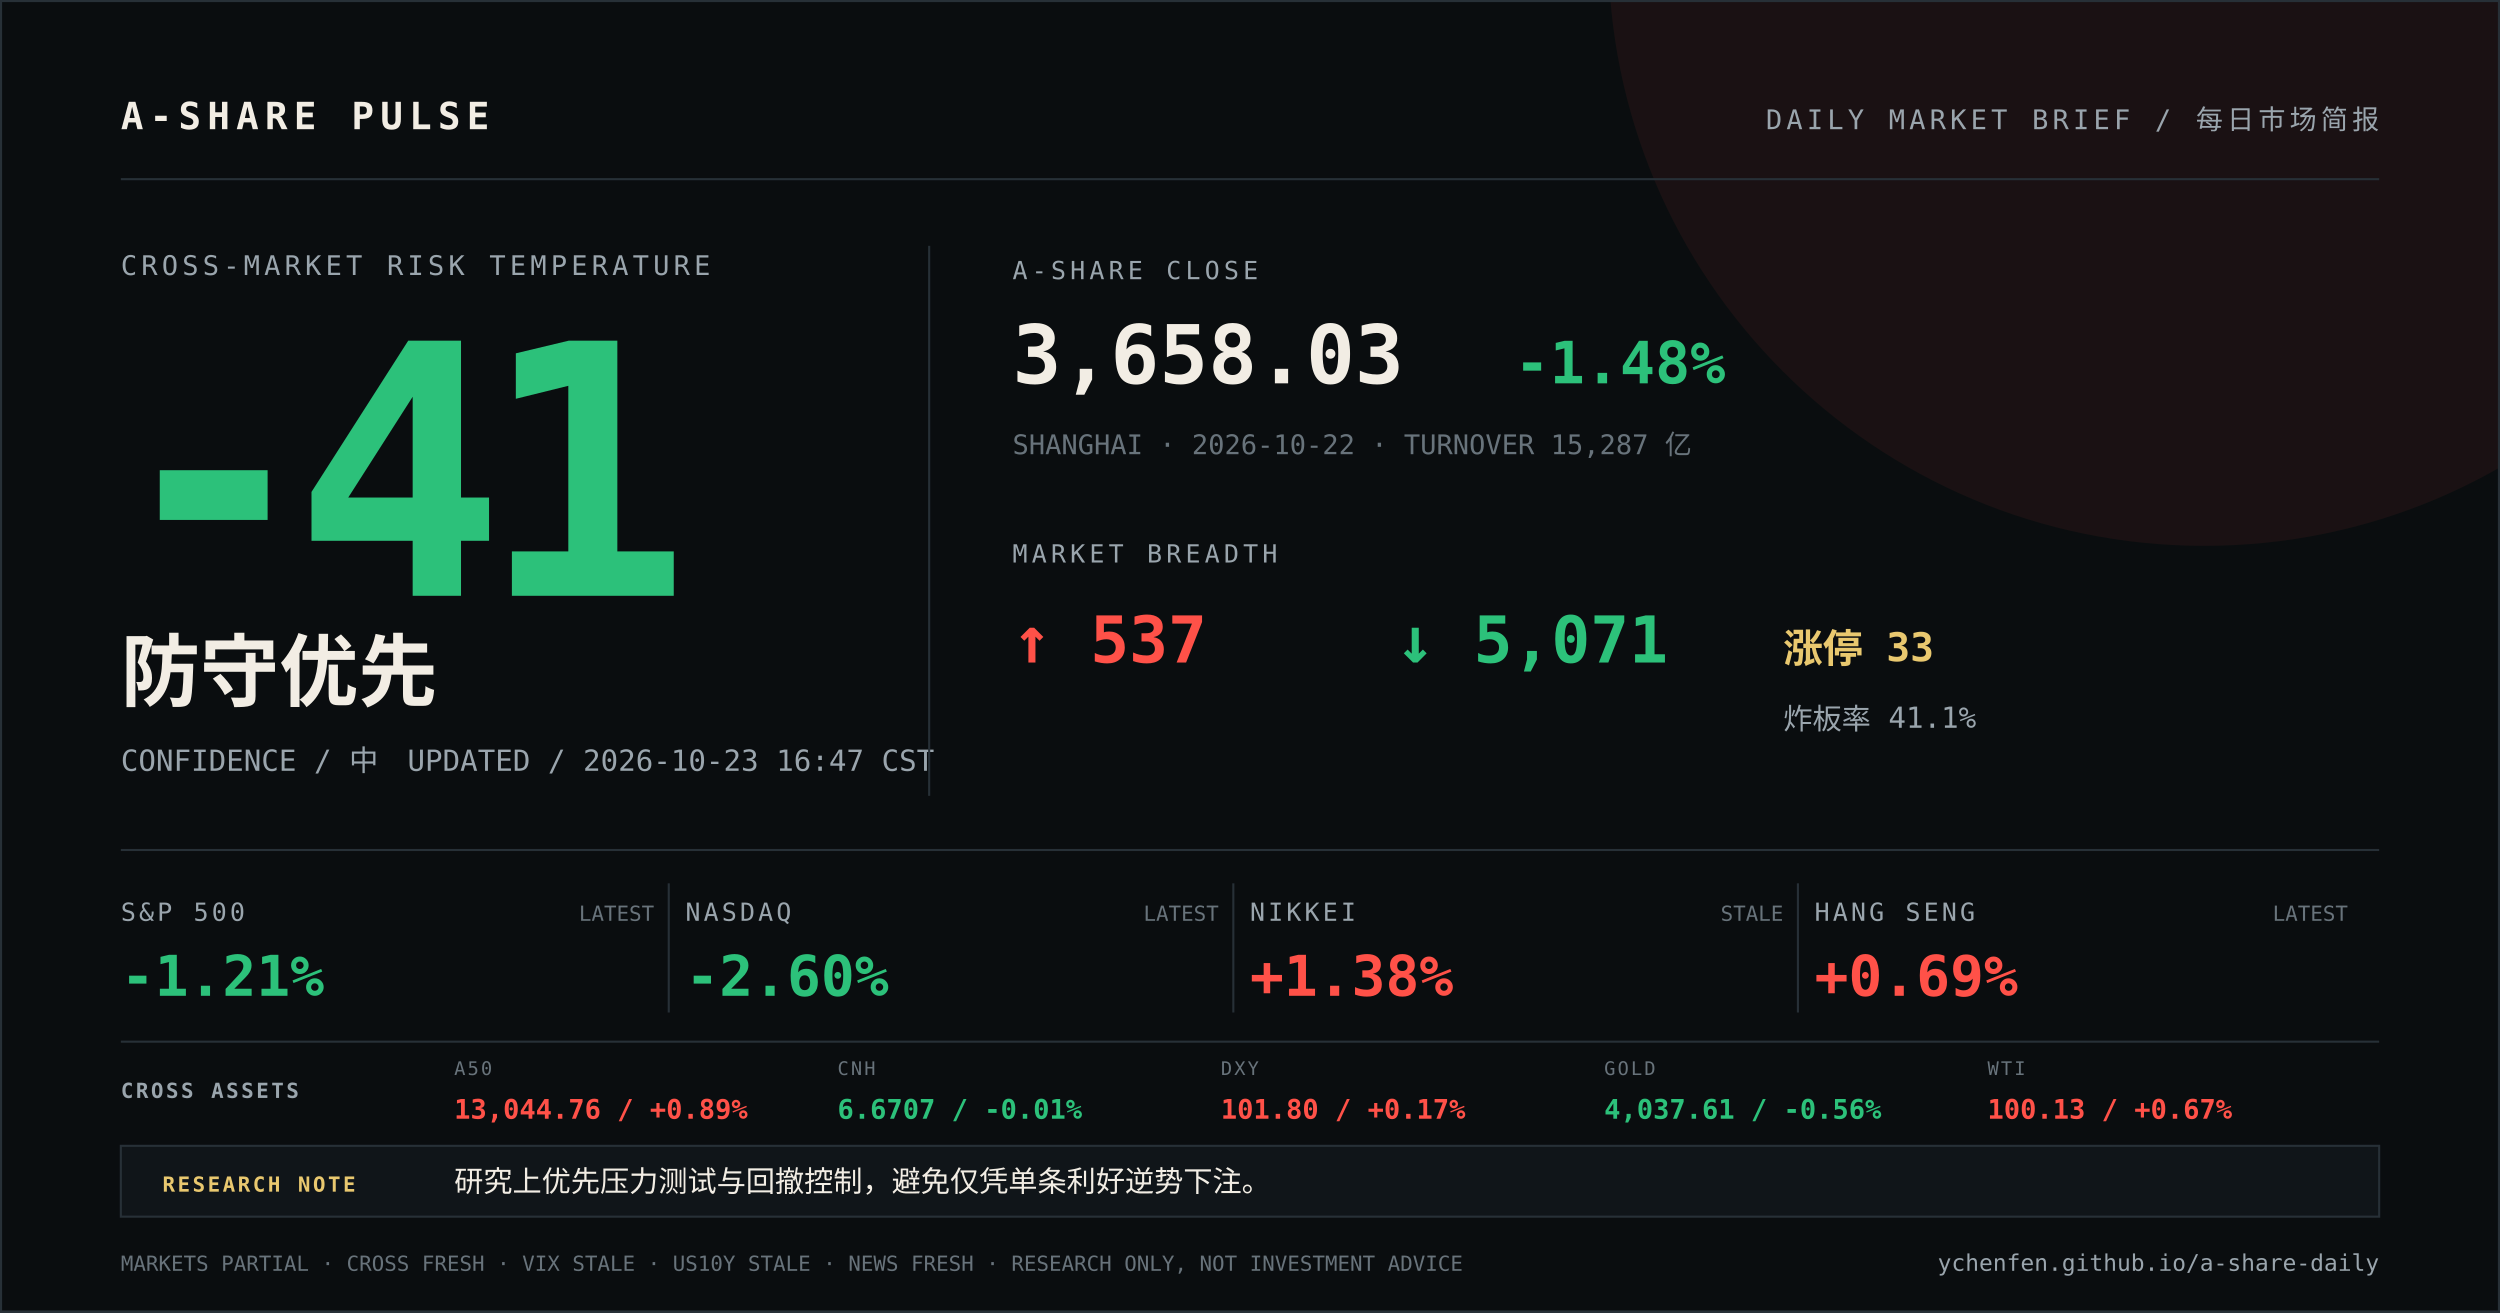
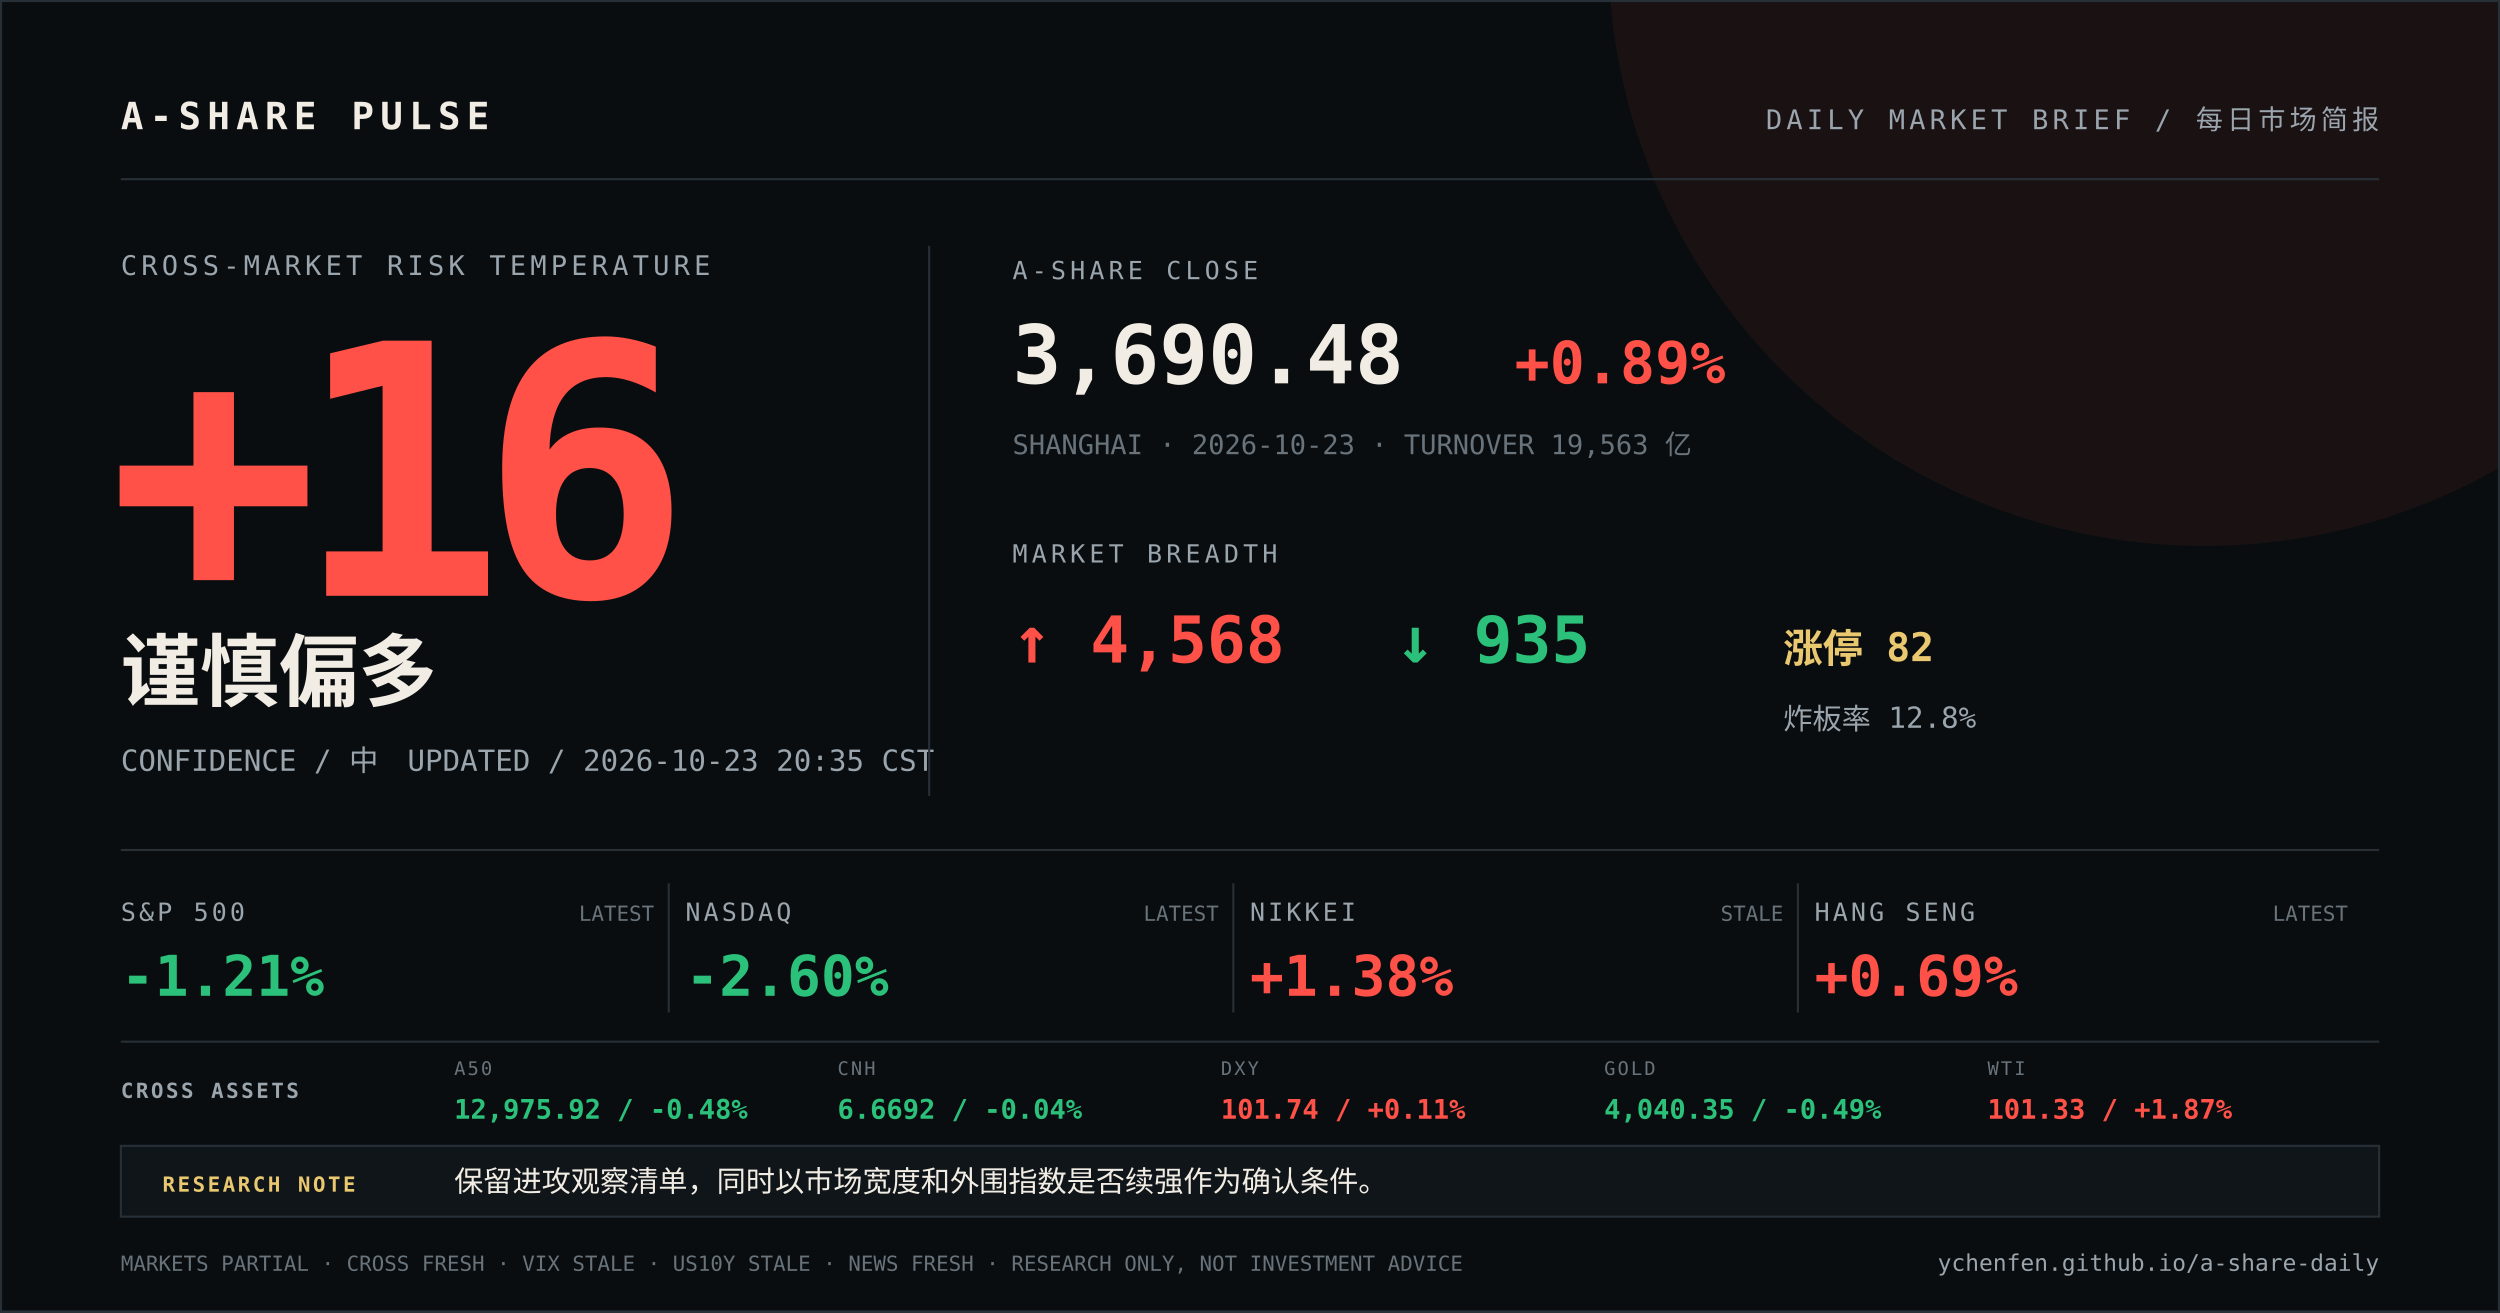
<svg xmlns="http://www.w3.org/2000/svg" width="1200" height="630" viewBox="0 0 1200 630">
  <rect width="1200" height="630" fill="#0a0d0f" />
  <circle cx="1058" cy="-24" r="286" fill="#ff5148" opacity="0.07" />
  <path d="M0 0H1200V630H0Z" fill="none" stroke="#273037" stroke-width="2" />
  <g font-family="DIN Alternate, SFMono-Regular, Menlo, monospace">
    <text x="58" y="62" fill="#f2ede4" font-size="18" font-weight="700" letter-spacing="3">A-SHARE PULSE</text>
    <text x="1142" y="62" fill="#9aa5ad" font-size="13" text-anchor="end" letter-spacing="2">DAILY MARKET BRIEF / 每日市场简报</text>
    <line x1="58" y1="86" x2="1142" y2="86" stroke="#273037" />
    <text x="58" y="132" fill="#9aa5ad" font-size="13" letter-spacing="2">CROSS-MARKET RISK TEMPERATURE</text>
-     <text x="52" y="286" fill="#2cc17a" font-size="168" font-weight="800" letter-spacing="-12">-41</text>
-     <text x="58" y="336" fill="#f2ede4" font-size="38" font-weight="700">防守优先</text>
-     <text x="58" y="370" fill="#9aa5ad" font-size="14">CONFIDENCE / 中　UPDATED / 2026-10-23 16:47 CST</text>
+     <text x="52" y="286" fill="#ff5148" font-size="168" font-weight="800" letter-spacing="-12">+16</text>
+     <text x="58" y="336" fill="#f2ede4" font-size="38" font-weight="700">谨慎偏多</text>
+     <text x="58" y="370" fill="#9aa5ad" font-size="14">CONFIDENCE / 中　UPDATED / 2026-10-23 20:35 CST</text>
    <line x1="446" y1="118" x2="446" y2="382" stroke="#273037" />
    <text x="486" y="134" fill="#9aa5ad" font-size="12" letter-spacing="2">A-SHARE CLOSE</text>
-     <text x="486" y="184" fill="#f2ede4" font-size="39" font-weight="700">3,658.03</text>
-     <text x="727" y="184" fill="#2cc17a" font-size="28" font-weight="700">-1.48%</text>
-     <text x="486" y="218" fill="#68737b" font-size="13">SHANGHAI · 2026-10-22 · TURNOVER 15,287 亿</text>
+     <text x="486" y="184" fill="#f2ede4" font-size="39" font-weight="700">3,690.48</text>
+     <text x="727" y="184" fill="#ff5148" font-size="28" font-weight="700">+0.89%</text>
+     <text x="486" y="218" fill="#68737b" font-size="13">SHANGHAI · 2026-10-23 · TURNOVER 19,563 亿</text>
    <text x="486" y="270" fill="#9aa5ad" font-size="12" letter-spacing="2">MARKET BREADTH</text>
-     <text x="486" y="318" fill="#ff5148" font-size="31" font-weight="700">↑ 537</text>
-     <text x="670" y="318" fill="#2cc17a" font-size="31" font-weight="700">↓ 5,071</text>
-     <text x="856" y="318" fill="#e9c86f" font-size="19" font-weight="700">涨停 33</text>
-     <text x="856" y="350" fill="#9aa5ad" font-size="14">炸板率 41.1%</text>
+     <text x="486" y="318" fill="#ff5148" font-size="31" font-weight="700">↑ 4,568</text>
+     <text x="670" y="318" fill="#2cc17a" font-size="31" font-weight="700">↓ 935</text>
+     <text x="856" y="318" fill="#e9c86f" font-size="19" font-weight="700">涨停 82</text>
+     <text x="856" y="350" fill="#9aa5ad" font-size="14">炸板率 12.8%</text>
    <line x1="58" y1="408" x2="1142" y2="408" stroke="#273037" />
    <text x="58" y="442" fill="#9aa5ad" font-size="12" letter-spacing="1.5">S&amp;P 500</text>
    <text x="58" y="478" fill="#2cc17a" font-size="27" font-weight="700">-1.21%</text>
    <text x="314" y="442" fill="#68737b" font-size="10" text-anchor="end">LATEST</text>
    <line x1="321" y1="424" x2="321" y2="486" stroke="#273037" />
    <text x="329" y="442" fill="#9aa5ad" font-size="12" letter-spacing="1.5">NASDAQ</text>
    <text x="329" y="478" fill="#2cc17a" font-size="27" font-weight="700">-2.60%</text>
    <text x="585" y="442" fill="#68737b" font-size="10" text-anchor="end">LATEST</text>
    <line x1="592" y1="424" x2="592" y2="486" stroke="#273037" />
    <text x="600" y="442" fill="#9aa5ad" font-size="12" letter-spacing="1.5">NIKKEI</text>
    <text x="600" y="478" fill="#ff5148" font-size="27" font-weight="700">+1.38%</text>
    <text x="856" y="442" fill="#68737b" font-size="10" text-anchor="end">STALE</text>
    <line x1="863" y1="424" x2="863" y2="486" stroke="#273037" />
    <text x="871" y="442" fill="#9aa5ad" font-size="12" letter-spacing="1.5">HANG SENG</text>
    <text x="871" y="478" fill="#ff5148" font-size="27" font-weight="700">+0.69%</text>
    <text x="1127" y="442" fill="#68737b" font-size="10" text-anchor="end">LATEST</text>
    <line x1="58" y1="500" x2="1142" y2="500" stroke="#273037" />
    <text x="58" y="527" fill="#9aa5ad" font-size="10" font-weight="700" letter-spacing="1.2">CROSS ASSETS</text>
    <text x="218" y="516" fill="#68737b" font-size="9" letter-spacing="1">A50</text>
-     <text x="218" y="537" fill="#ff5148" font-size="13" font-weight="700">13,044.76 / +0.89%</text>
+     <text x="218" y="537" fill="#2cc17a" font-size="13" font-weight="700">12,975.92 / -0.48%</text>
    <text x="402" y="516" fill="#68737b" font-size="9" letter-spacing="1">CNH</text>
-     <text x="402" y="537" fill="#2cc17a" font-size="13" font-weight="700">6.6707 / -0.01%</text>
+     <text x="402" y="537" fill="#2cc17a" font-size="13" font-weight="700">6.6692 / -0.04%</text>
    <text x="586" y="516" fill="#68737b" font-size="9" letter-spacing="1">DXY</text>
-     <text x="586" y="537" fill="#ff5148" font-size="13" font-weight="700">101.80 / +0.17%</text>
+     <text x="586" y="537" fill="#ff5148" font-size="13" font-weight="700">101.74 / +0.11%</text>
    <text x="770" y="516" fill="#68737b" font-size="9" letter-spacing="1">GOLD</text>
-     <text x="770" y="537" fill="#2cc17a" font-size="13" font-weight="700">4,037.61 / -0.56%</text>
+     <text x="770" y="537" fill="#2cc17a" font-size="13" font-weight="700">4,040.35 / -0.49%</text>
    <text x="954" y="516" fill="#68737b" font-size="9" letter-spacing="1">WTI</text>
-     <text x="954" y="537" fill="#ff5148" font-size="13" font-weight="700">100.13 / +0.67%</text>
+     <text x="954" y="537" fill="#ff5148" font-size="13" font-weight="700">101.33 / +1.87%</text>
    <rect x="58" y="550" width="1084" height="34" fill="#101519" stroke="#273037" />
    <text x="78" y="572" fill="#e9c86f" font-size="10" font-weight="700" letter-spacing="1.2">RESEARCH NOTE</text>
-     <text x="218" y="572" fill="#f2ede4" font-size="14">研究上优先压力测试与回撤控制，避免仅凭单条利好逆势下注。</text>
+     <text x="218" y="572" fill="#f2ede4" font-size="14">保留进攻观察清单，同时以市场宽度和外围指数是否续强作为确认条件。</text>
    <text x="58" y="610" fill="#68737b" font-size="10">MARKETS PARTIAL · CROSS FRESH · VIX STALE · US10Y STALE · NEWS FRESH · RESEARCH ONLY, NOT INVESTMENT ADVICE</text>
    <text x="1142" y="610" fill="#9aa5ad" font-size="11" text-anchor="end">ychenfen.github.io/a-share-daily</text>
  </g>
</svg>
